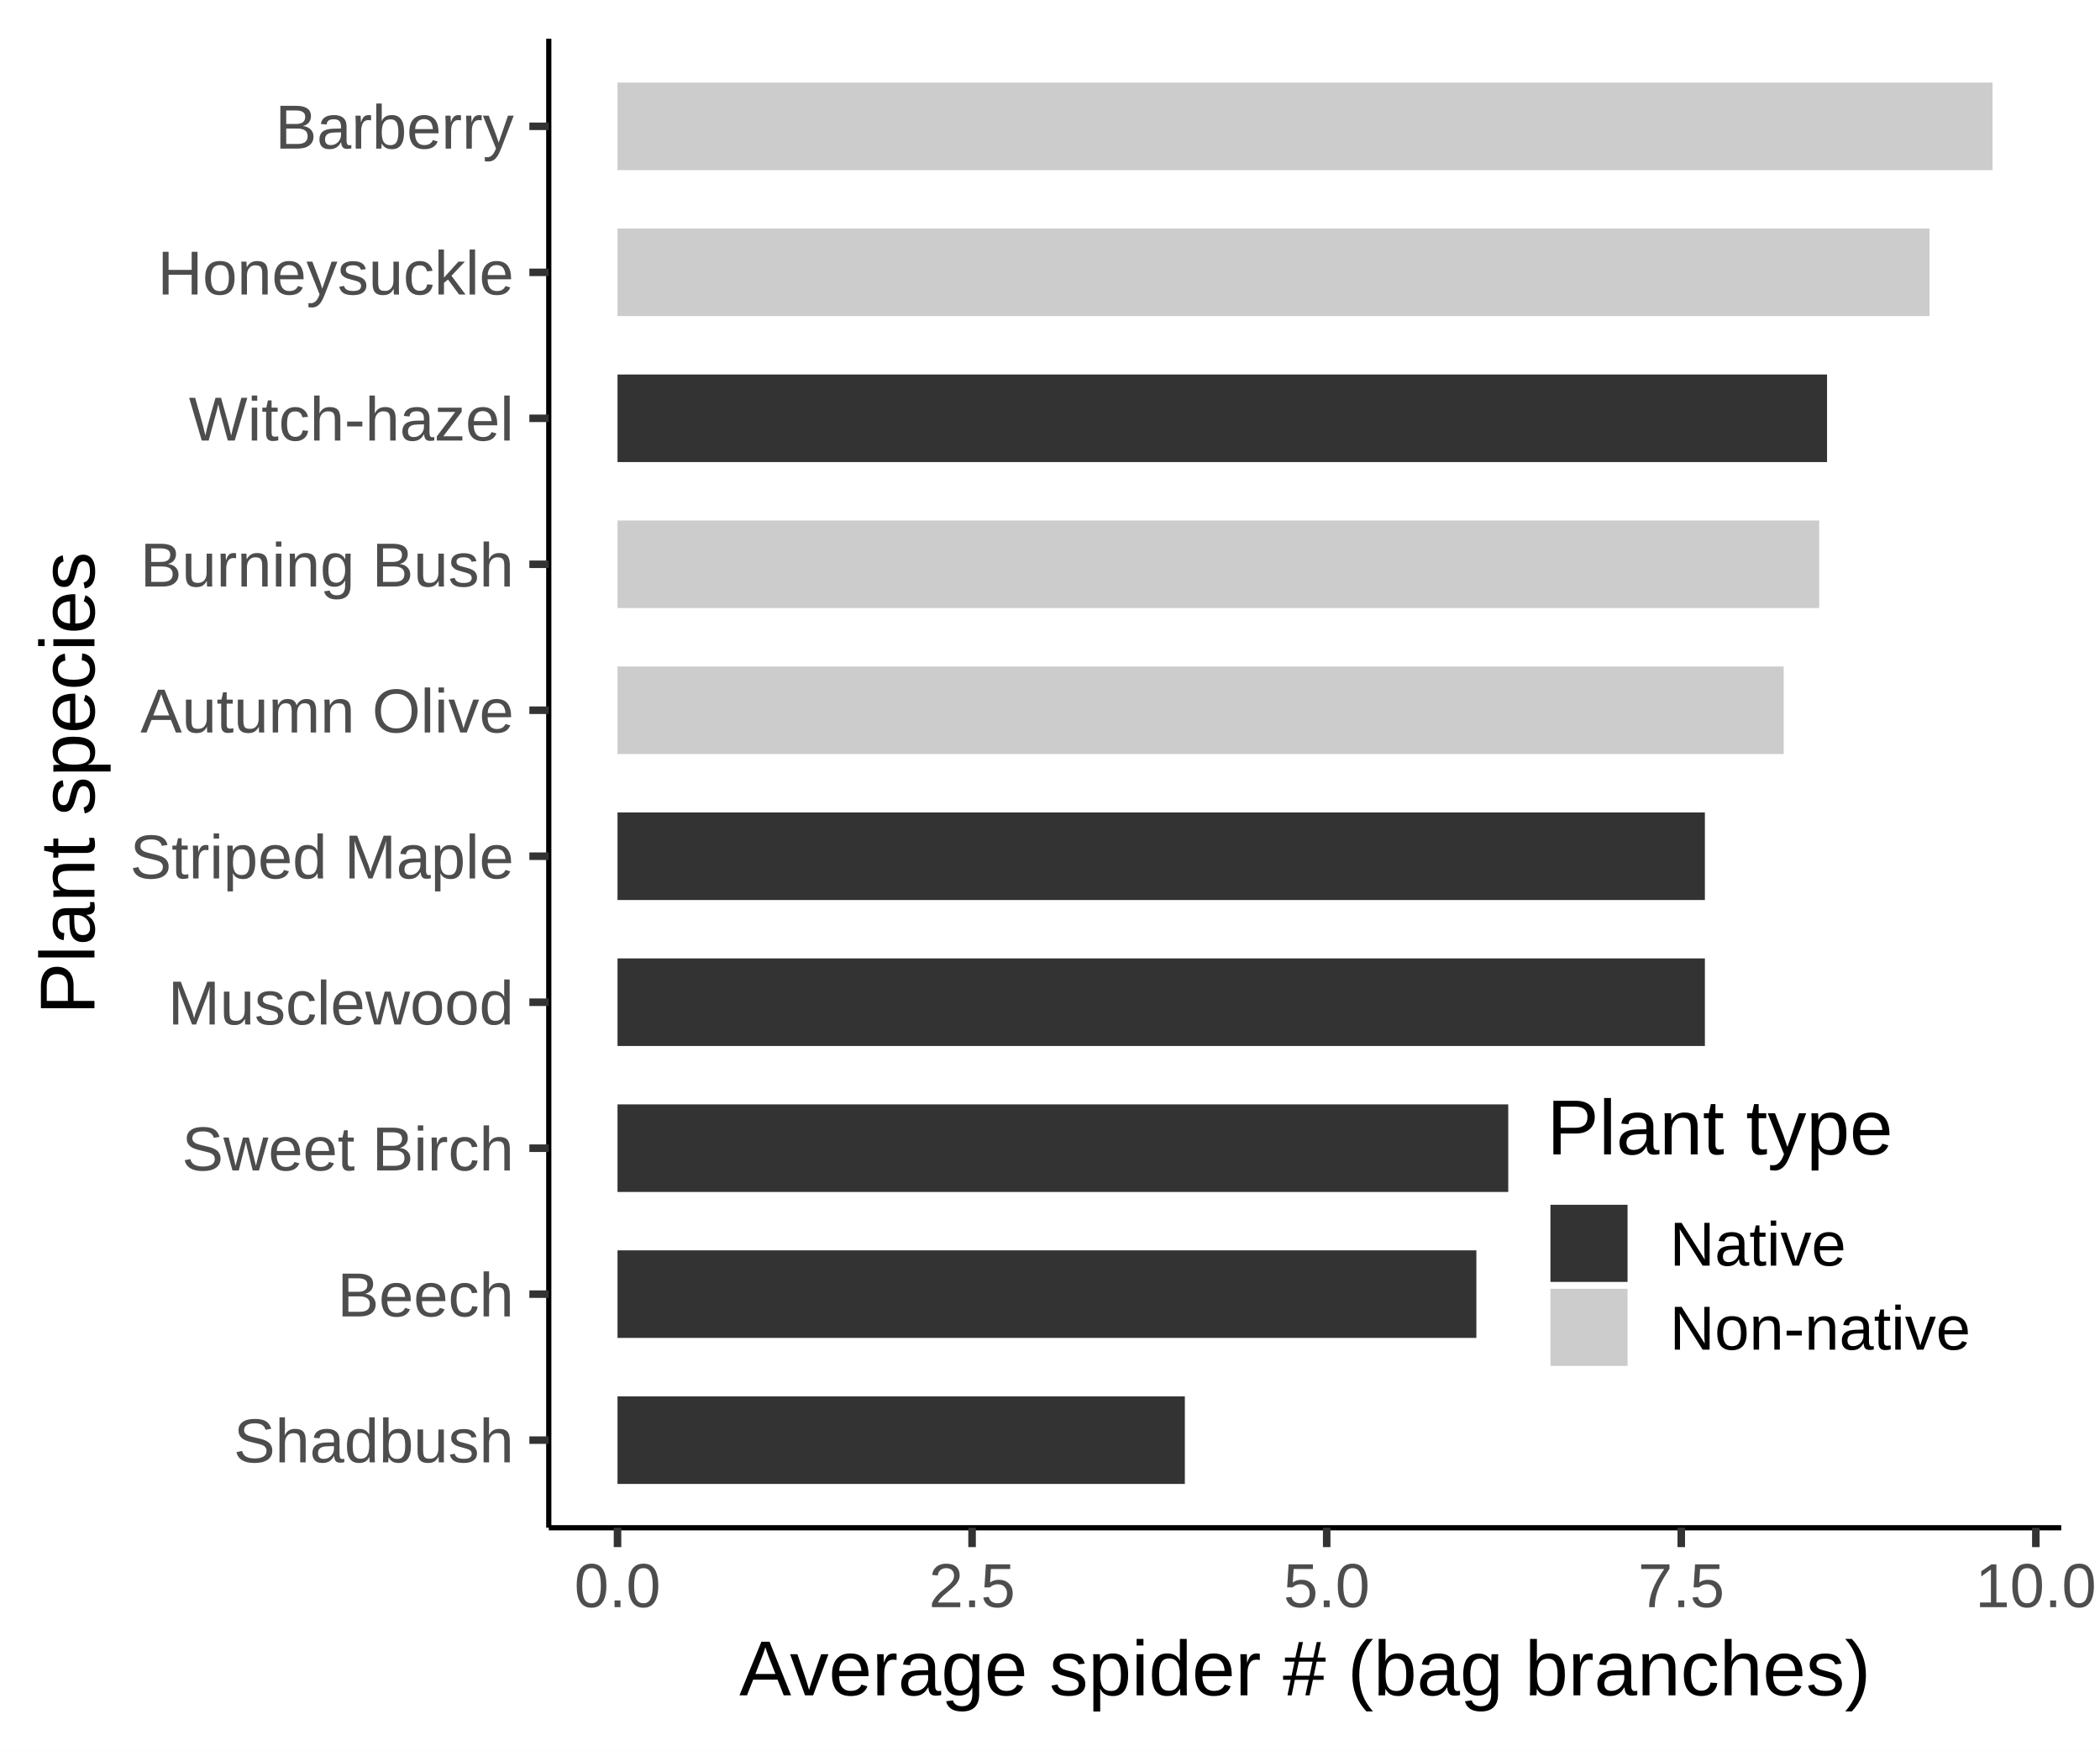
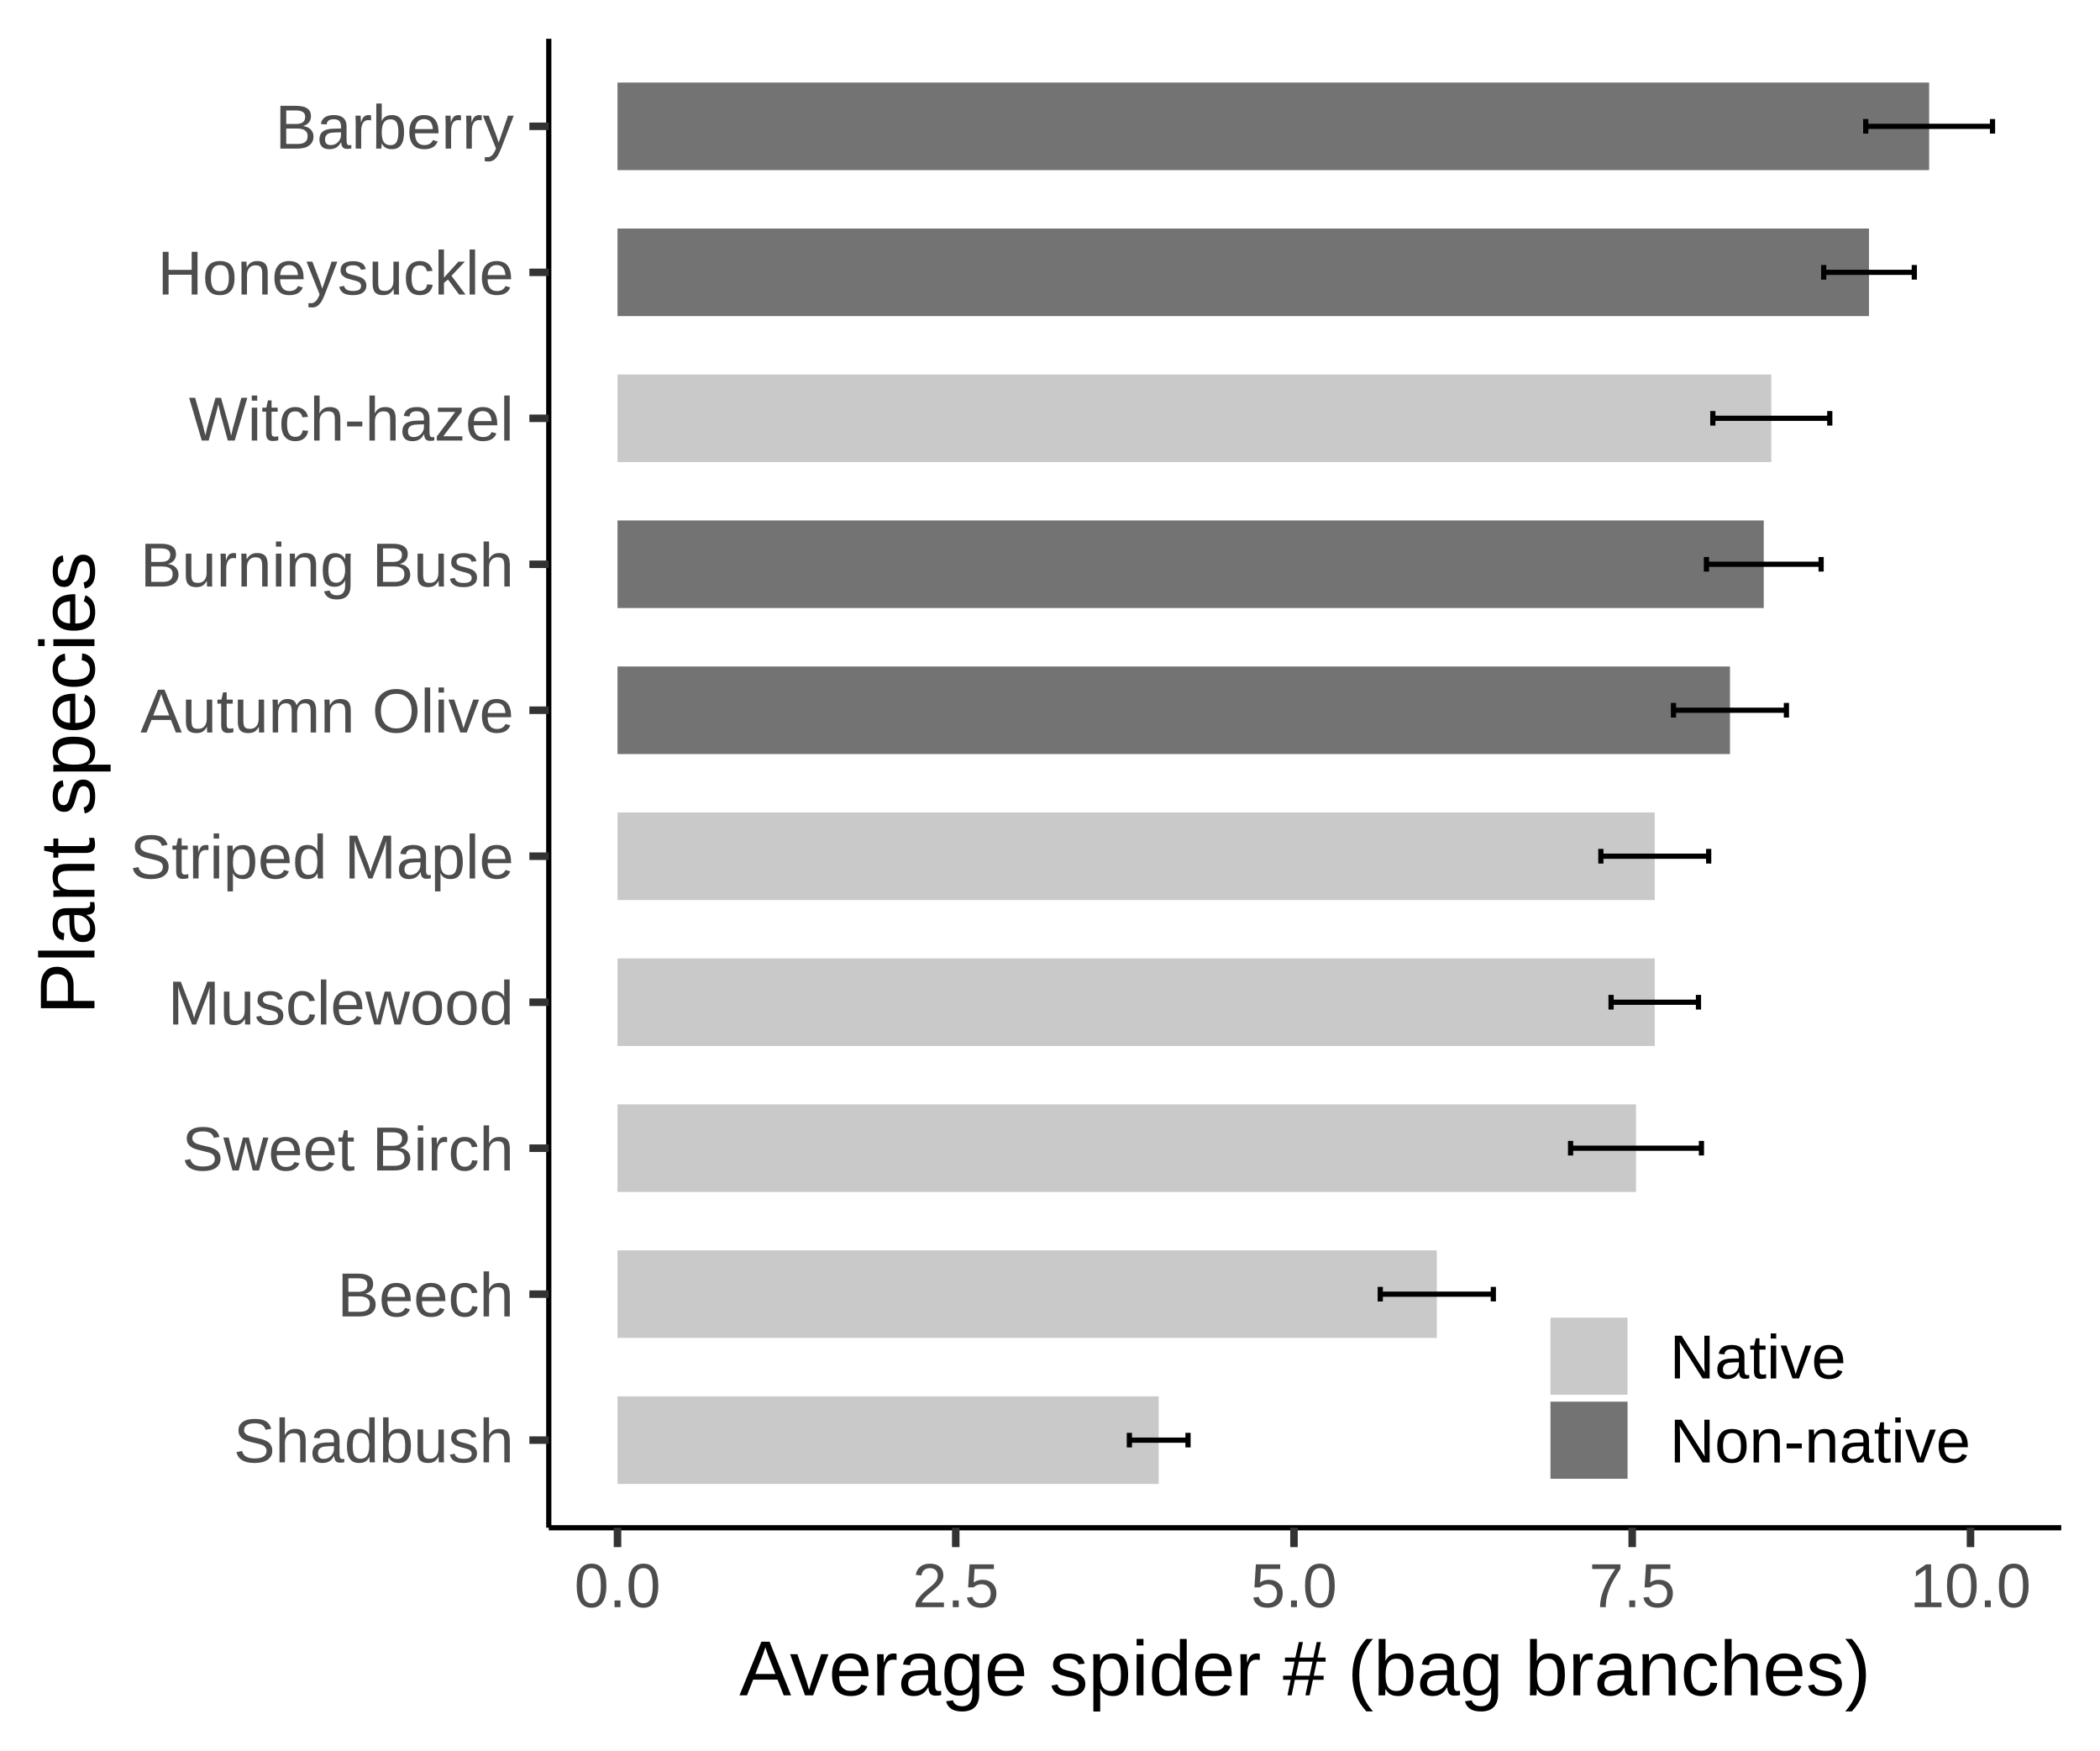
<svg xmlns="http://www.w3.org/2000/svg" class="svglite" width="432.00pt" height="360.00pt" viewBox="0 0 432.00 360.00">
  <defs>
    <style type="text/css">
    .svglite line, .svglite polyline, .svglite polygon, .svglite path, .svglite rect, .svglite circle {
      fill: none;
      stroke: #000000;
      stroke-linecap: round;
      stroke-linejoin: round;
      stroke-miterlimit: 10.00;
    }
  </style>
  </defs>
  <rect width="100%" height="100%" style="stroke: none; fill: #FFFFFF;" />
  <defs>
    <clipPath id="cpMC4wMHw0MzIuMDB8MC4wMHwzNjAuMDA=">
      <rect x="0.00" y="0.00" width="432.00" height="360.00" />
    </clipPath>
  </defs>
  <g clip-path="url(#cpMC4wMHw0MzIuMDB8MC4wMHwzNjAuMDA=)">
    <rect x="0.00" y="0.00" width="432.00" height="360.00" style="stroke-width: 1.55; stroke: #FFFFFF; fill: #FFFFFF;" />
  </g>
  <defs>
    <clipPath id="cpMTEyLjg5fDQyNC4wM3w3Ljk3fDMxNC4yMA==">
      <rect x="112.89" y="7.97" width="311.14" height="306.23" />
    </clipPath>
  </defs>
  <g clip-path="url(#cpMTEyLjg5fDQyNC4wM3w3Ljk3fDMxNC4yMA==)">
    <rect x="112.89" y="7.97" width="311.14" height="306.23" style="stroke-width: 1.55; stroke: none; fill: #FFFFFF;" />
-     <rect x="127.03" y="137.07" width="239.90" height="18.01" style="stroke-width: 1.07; stroke: none; stroke-linecap: square; stroke-linejoin: miter; fill: #CCCCCC;" />
-     <rect x="127.03" y="16.98" width="282.86" height="18.01" style="stroke-width: 1.07; stroke: none; stroke-linecap: square; stroke-linejoin: miter; fill: #CCCCCC;" />
-     <rect x="127.03" y="257.15" width="176.68" height="18.01" style="stroke-width: 1.07; stroke: none; stroke-linecap: square; stroke-linejoin: miter; fill: #333333;" />
-     <rect x="127.03" y="107.04" width="247.20" height="18.01" style="stroke-width: 1.07; stroke: none; stroke-linecap: square; stroke-linejoin: miter; fill: #CCCCCC;" />
-     <rect x="127.03" y="47.00" width="269.89" height="18.01" style="stroke-width: 1.07; stroke: none; stroke-linecap: square; stroke-linejoin: miter; fill: #CCCCCC;" />
-     <rect x="127.03" y="197.11" width="223.69" height="18.01" style="stroke-width: 1.07; stroke: none; stroke-linecap: square; stroke-linejoin: miter; fill: #333333;" />
-     <rect x="127.03" y="287.18" width="116.71" height="18.01" style="stroke-width: 1.07; stroke: none; stroke-linecap: square; stroke-linejoin: miter; fill: #333333;" />
-     <rect x="127.03" y="167.09" width="223.69" height="18.01" style="stroke-width: 1.07; stroke: none; stroke-linecap: square; stroke-linejoin: miter; fill: #333333;" />
-     <rect x="127.03" y="227.13" width="219.64" height="18.01" style="stroke-width: 1.07; stroke: none; stroke-linecap: square; stroke-linejoin: miter; fill: #333333;" />
-     <rect x="127.03" y="77.02" width="248.82" height="18.01" style="stroke-width: 1.07; stroke: none; stroke-linecap: square; stroke-linejoin: miter; fill: #333333;" />
+     <rect x="127.03" y="137.07" width="228.85" height="18.01" style="stroke-width: 1.07; stroke: none; stroke-linecap: square; stroke-linejoin: miter; fill: #737373;" />
+     <rect x="127.03" y="16.98" width="269.82" height="18.01" style="stroke-width: 1.07; stroke: none; stroke-linecap: square; stroke-linejoin: miter; fill: #737373;" />
+     <rect x="127.03" y="257.15" width="168.54" height="18.01" style="stroke-width: 1.07; stroke: none; stroke-linecap: square; stroke-linejoin: miter; fill: #C9C9C9;" />
+     <rect x="127.03" y="107.04" width="235.80" height="18.01" style="stroke-width: 1.07; stroke: none; stroke-linecap: square; stroke-linejoin: miter; fill: #737373;" />
+     <rect x="127.03" y="47.00" width="257.45" height="18.01" style="stroke-width: 1.07; stroke: none; stroke-linecap: square; stroke-linejoin: miter; fill: #737373;" />
+     <rect x="127.03" y="197.11" width="213.38" height="18.01" style="stroke-width: 1.07; stroke: none; stroke-linecap: square; stroke-linejoin: miter; fill: #C9C9C9;" />
+     <rect x="127.03" y="287.18" width="111.33" height="18.01" style="stroke-width: 1.07; stroke: none; stroke-linecap: square; stroke-linejoin: miter; fill: #C9C9C9;" />
+     <rect x="127.03" y="167.09" width="213.38" height="18.01" style="stroke-width: 1.07; stroke: none; stroke-linecap: square; stroke-linejoin: miter; fill: #C9C9C9;" />
+     <rect x="127.03" y="227.13" width="209.52" height="18.01" style="stroke-width: 1.07; stroke: none; stroke-linecap: square; stroke-linejoin: miter; fill: #C9C9C9;" />
+     <rect x="127.03" y="77.02" width="237.35" height="18.01" style="stroke-width: 1.07; stroke: none; stroke-linecap: square; stroke-linejoin: miter; fill: #C9C9C9;" />
+     <polyline points="367.49,147.57 367.49,144.57 " style="stroke-width: 1.07; stroke-linecap: butt;" />
+     <polyline points="367.49,146.07 344.26,146.07 " style="stroke-width: 1.07; stroke-linecap: butt;" />
+     <polyline points="344.26,147.57 344.26,144.57 " style="stroke-width: 1.07; stroke-linecap: butt;" />
+     <polyline points="409.89,27.48 409.89,24.48 " style="stroke-width: 1.07; stroke-linecap: butt;" />
+     <polyline points="409.89,25.98 383.81,25.98 " style="stroke-width: 1.07; stroke-linecap: butt;" />
+     <polyline points="383.81,27.48 383.81,24.48 " style="stroke-width: 1.07; stroke-linecap: butt;" />
+     <polyline points="307.20,267.66 307.20,264.66 " style="stroke-width: 1.07; stroke-linecap: butt;" />
+     <polyline points="307.20,266.16 283.94,266.16 " style="stroke-width: 1.07; stroke-linecap: butt;" />
+     <polyline points="283.94,267.66 283.94,264.66 " style="stroke-width: 1.07; stroke-linecap: butt;" />
+     <polyline points="374.63,117.55 374.63,114.55 " style="stroke-width: 1.07; stroke-linecap: butt;" />
+     <polyline points="374.63,116.05 351.04,116.05 " style="stroke-width: 1.07; stroke-linecap: butt;" />
+     <polyline points="351.04,117.55 351.04,114.55 " style="stroke-width: 1.07; stroke-linecap: butt;" />
+     <polyline points="393.80,57.51 393.80,54.50 " style="stroke-width: 1.07; stroke-linecap: butt;" />
+     <polyline points="393.80,56.01 375.16,56.01 " style="stroke-width: 1.07; stroke-linecap: butt;" />
+     <polyline points="375.16,57.51 375.16,54.50 " style="stroke-width: 1.07; stroke-linecap: butt;" />
+     <polyline points="349.40,207.62 349.40,204.61 " style="stroke-width: 1.07; stroke-linecap: butt;" />
+     <polyline points="349.40,206.12 331.42,206.12 " style="stroke-width: 1.07; stroke-linecap: butt;" />
+     <polyline points="331.42,207.62 331.42,204.61 " style="stroke-width: 1.07; stroke-linecap: butt;" />
+     <polyline points="244.39,297.68 244.39,294.68 " style="stroke-width: 1.07; stroke-linecap: butt;" />
+     <polyline points="244.39,296.18 232.33,296.18 " style="stroke-width: 1.07; stroke-linecap: butt;" />
+     <polyline points="232.33,297.68 232.33,294.68 " style="stroke-width: 1.07; stroke-linecap: butt;" />
+     <polyline points="351.50,177.60 351.50,174.59 " style="stroke-width: 1.07; stroke-linecap: butt;" />
+     <polyline points="351.50,176.09 329.32,176.09 " style="stroke-width: 1.07; stroke-linecap: butt;" />
+     <polyline points="329.32,177.60 329.32,174.59 " style="stroke-width: 1.07; stroke-linecap: butt;" />
+     <polyline points="350.01,237.64 350.01,234.64 " style="stroke-width: 1.07; stroke-linecap: butt;" />
+     <polyline points="350.01,236.14 323.09,236.14 " style="stroke-width: 1.07; stroke-linecap: butt;" />
+     <polyline points="323.09,237.64 323.09,234.64 " style="stroke-width: 1.07; stroke-linecap: butt;" />
+     <polyline points="376.41,87.53 376.41,84.53 " style="stroke-width: 1.07; stroke-linecap: butt;" />
+     <polyline points="376.41,86.03 352.35,86.03 " style="stroke-width: 1.07; stroke-linecap: butt;" />
+     <polyline points="352.35,87.53 352.35,84.53 " style="stroke-width: 1.07; stroke-linecap: butt;" />
  </g>
  <g clip-path="url(#cpMC4wMHw0MzIuMDB8MC4wMHwzNjAuMDA=)">
    <polyline points="112.89,314.20 112.89,7.97 " style="stroke-width: 1.07; stroke-linecap: butt;" />
    <text x="105.71" y="300.76" text-anchor="end" style="font-size: 12.80px; fill: #4D4D4D; font-family: Arial;" textLength="57.61px" lengthAdjust="spacingAndGlyphs">Shadbush</text>
    <text x="105.71" y="270.74" text-anchor="end" style="font-size: 12.80px; fill: #4D4D4D; font-family: Arial;" textLength="36.27px" lengthAdjust="spacingAndGlyphs">Beech</text>
    <text x="105.71" y="240.72" text-anchor="end" style="font-size: 12.80px; fill: #4D4D4D; font-family: Arial;" textLength="68.26px" lengthAdjust="spacingAndGlyphs">Sweet Birch</text>
    <text x="105.71" y="210.70" text-anchor="end" style="font-size: 12.80px; fill: #4D4D4D; font-family: Arial;" textLength="71.11px" lengthAdjust="spacingAndGlyphs">Musclewood</text>
    <text x="105.71" y="180.67" text-anchor="end" style="font-size: 12.80px; fill: #4D4D4D; font-family: Arial;" textLength="78.93px" lengthAdjust="spacingAndGlyphs">Striped Maple</text>
    <text x="105.71" y="150.65" text-anchor="end" style="font-size: 12.80px; fill: #4D4D4D; font-family: Arial;" textLength="76.80px" lengthAdjust="spacingAndGlyphs">Autumn Olive</text>
    <text x="105.71" y="120.63" text-anchor="end" style="font-size: 12.80px; fill: #4D4D4D; font-family: Arial;" textLength="76.81px" lengthAdjust="spacingAndGlyphs">Burning Bush</text>
    <text x="105.71" y="90.61" text-anchor="end" style="font-size: 12.80px; fill: #4D4D4D; font-family: Arial;" textLength="66.84px" lengthAdjust="spacingAndGlyphs">Witch-hazel</text>
    <text x="105.71" y="60.58" text-anchor="end" style="font-size: 12.80px; fill: #4D4D4D; font-family: Arial;" textLength="73.25px" lengthAdjust="spacingAndGlyphs">Honeysuckle</text>
    <text x="105.71" y="30.56" text-anchor="end" style="font-size: 12.80px; fill: #4D4D4D; font-family: Arial;" textLength="49.06px" lengthAdjust="spacingAndGlyphs">Barberry</text>
    <polyline points="108.90,296.18 112.89,296.18 " style="stroke-width: 1.55; stroke: #333333; stroke-linecap: butt;" />
    <polyline points="108.90,266.16 112.89,266.16 " style="stroke-width: 1.55; stroke: #333333; stroke-linecap: butt;" />
    <polyline points="108.90,236.14 112.89,236.14 " style="stroke-width: 1.55; stroke: #333333; stroke-linecap: butt;" />
    <polyline points="108.90,206.12 112.89,206.12 " style="stroke-width: 1.55; stroke: #333333; stroke-linecap: butt;" />
    <polyline points="108.90,176.09 112.89,176.09 " style="stroke-width: 1.55; stroke: #333333; stroke-linecap: butt;" />
    <polyline points="108.90,146.07 112.89,146.07 " style="stroke-width: 1.55; stroke: #333333; stroke-linecap: butt;" />
    <polyline points="108.90,116.05 112.89,116.05 " style="stroke-width: 1.55; stroke: #333333; stroke-linecap: butt;" />
    <polyline points="108.90,86.03 112.89,86.03 " style="stroke-width: 1.55; stroke: #333333; stroke-linecap: butt;" />
    <polyline points="108.90,56.01 112.89,56.01 " style="stroke-width: 1.55; stroke: #333333; stroke-linecap: butt;" />
    <polyline points="108.90,25.98 112.89,25.98 " style="stroke-width: 1.55; stroke: #333333; stroke-linecap: butt;" />
    <polyline points="112.89,314.20 424.03,314.20 " style="stroke-width: 1.07; stroke-linecap: butt;" />
    <polyline points="127.03,318.18 127.03,314.20 " style="stroke-width: 1.55; stroke: #333333; stroke-linecap: butt;" />
-     <polyline points="199.97,318.18 199.97,314.20 " style="stroke-width: 1.55; stroke: #333333; stroke-linecap: butt;" />
-     <polyline points="272.92,318.18 272.92,314.20 " style="stroke-width: 1.55; stroke: #333333; stroke-linecap: butt;" />
-     <polyline points="345.86,318.18 345.86,314.20 " style="stroke-width: 1.55; stroke: #333333; stroke-linecap: butt;" />
-     <polyline points="418.80,318.18 418.80,314.20 " style="stroke-width: 1.55; stroke: #333333; stroke-linecap: butt;" />
+     <polyline points="196.61,318.18 196.61,314.20 " style="stroke-width: 1.55; stroke: #333333; stroke-linecap: butt;" />
+     <polyline points="266.19,318.18 266.19,314.20 " style="stroke-width: 1.55; stroke: #333333; stroke-linecap: butt;" />
+     <polyline points="335.77,318.18 335.77,314.20 " style="stroke-width: 1.55; stroke: #333333; stroke-linecap: butt;" />
+     <polyline points="405.36,318.18 405.36,314.20 " style="stroke-width: 1.55; stroke: #333333; stroke-linecap: butt;" />
    <text x="127.03" y="330.53" text-anchor="middle" style="font-size: 12.80px; fill: #4D4D4D; font-family: Arial;" textLength="17.78px" lengthAdjust="spacingAndGlyphs">0.0</text>
-     <text x="199.97" y="330.53" text-anchor="middle" style="font-size: 12.80px; fill: #4D4D4D; font-family: Arial;" textLength="17.78px" lengthAdjust="spacingAndGlyphs">2.5</text>
-     <text x="272.92" y="330.53" text-anchor="middle" style="font-size: 12.80px; fill: #4D4D4D; font-family: Arial;" textLength="17.78px" lengthAdjust="spacingAndGlyphs">5.0</text>
-     <text x="345.86" y="330.53" text-anchor="middle" style="font-size: 12.80px; fill: #4D4D4D; font-family: Arial;" textLength="17.78px" lengthAdjust="spacingAndGlyphs">7.5</text>
-     <text x="418.80" y="330.53" text-anchor="middle" style="font-size: 12.80px; fill: #4D4D4D; font-family: Arial;" textLength="24.90px" lengthAdjust="spacingAndGlyphs">10.0</text>
+     <text x="196.61" y="330.53" text-anchor="middle" style="font-size: 12.80px; fill: #4D4D4D; font-family: Arial;" textLength="17.78px" lengthAdjust="spacingAndGlyphs">2.5</text>
+     <text x="266.19" y="330.53" text-anchor="middle" style="font-size: 12.80px; fill: #4D4D4D; font-family: Arial;" textLength="17.78px" lengthAdjust="spacingAndGlyphs">5.0</text>
+     <text x="335.77" y="330.53" text-anchor="middle" style="font-size: 12.80px; fill: #4D4D4D; font-family: Arial;" textLength="17.78px" lengthAdjust="spacingAndGlyphs">7.5</text>
+     <text x="405.36" y="330.53" text-anchor="middle" style="font-size: 12.80px; fill: #4D4D4D; font-family: Arial;" textLength="24.90px" lengthAdjust="spacingAndGlyphs">10.0</text>
    <text x="268.46" y="348.66" text-anchor="middle" style="font-size: 16.00px; font-family: Arial;" textLength="232.73px" lengthAdjust="spacingAndGlyphs">Average spider # (bag branches)</text>
    <text transform="translate(19.43,161.08) rotate(-90)" text-anchor="middle" style="font-size: 16.00px; font-family: Arial;" textLength="95.16px" lengthAdjust="spacingAndGlyphs">Plant species</text>
-     <rect x="310.27" y="216.30" width="103.06" height="73.30" style="stroke-width: 1.55; stroke: none; fill: #FFFFFF;" />
-     <text x="318.24" y="237.41" style="font-size: 16.00px; font-family: Arial;" textLength="71.15px" lengthAdjust="spacingAndGlyphs">Plant type</text>
-     <rect x="318.24" y="247.07" width="17.28" height="17.28" style="stroke-width: 1.55; stroke: none; fill: #FFFFFF;" />
-     <rect x="318.95" y="247.78" width="15.86" height="15.86" style="stroke-width: 1.07; stroke: none; stroke-linecap: square; stroke-linejoin: miter; fill: #333333;" />
-     <rect x="318.24" y="264.35" width="17.28" height="17.28" style="stroke-width: 1.55; stroke: none; fill: #FFFFFF;" />
-     <rect x="318.95" y="265.06" width="15.86" height="15.86" style="stroke-width: 1.07; stroke: none; stroke-linecap: square; stroke-linejoin: miter; fill: #CCCCCC;" />
-     <text x="343.49" y="260.29" style="font-size: 12.80px; font-family: Arial;" textLength="36.27px" lengthAdjust="spacingAndGlyphs">Native</text>
-     <text x="343.49" y="277.57" style="font-size: 12.80px; font-family: Arial;" textLength="61.87px" lengthAdjust="spacingAndGlyphs">Non-native</text>
+     <rect x="310.27" y="254.34" width="103.06" height="58.47" style="stroke-width: 1.55; stroke: none; fill: #FFFFFF;" />
+     <rect x="318.24" y="270.28" width="17.28" height="17.28" style="stroke-width: 1.55; stroke: none; fill: #FFFFFF;" />
+     <rect x="318.95" y="270.99" width="15.86" height="15.86" style="stroke-width: 1.07; stroke: none; stroke-linecap: square; stroke-linejoin: miter; fill: #C9C9C9;" />
+     <rect x="318.24" y="287.56" width="17.28" height="17.28" style="stroke-width: 1.55; stroke: none; fill: #FFFFFF;" />
+     <rect x="318.95" y="288.27" width="15.86" height="15.86" style="stroke-width: 1.07; stroke: none; stroke-linecap: square; stroke-linejoin: miter; fill: #737373;" />
+     <text x="343.49" y="283.50" style="font-size: 12.80px; font-family: Arial;" textLength="36.27px" lengthAdjust="spacingAndGlyphs">Native</text>
+     <text x="343.49" y="300.78" style="font-size: 12.80px; font-family: Arial;" textLength="61.87px" lengthAdjust="spacingAndGlyphs">Non-native</text>
  </g>
</svg>
